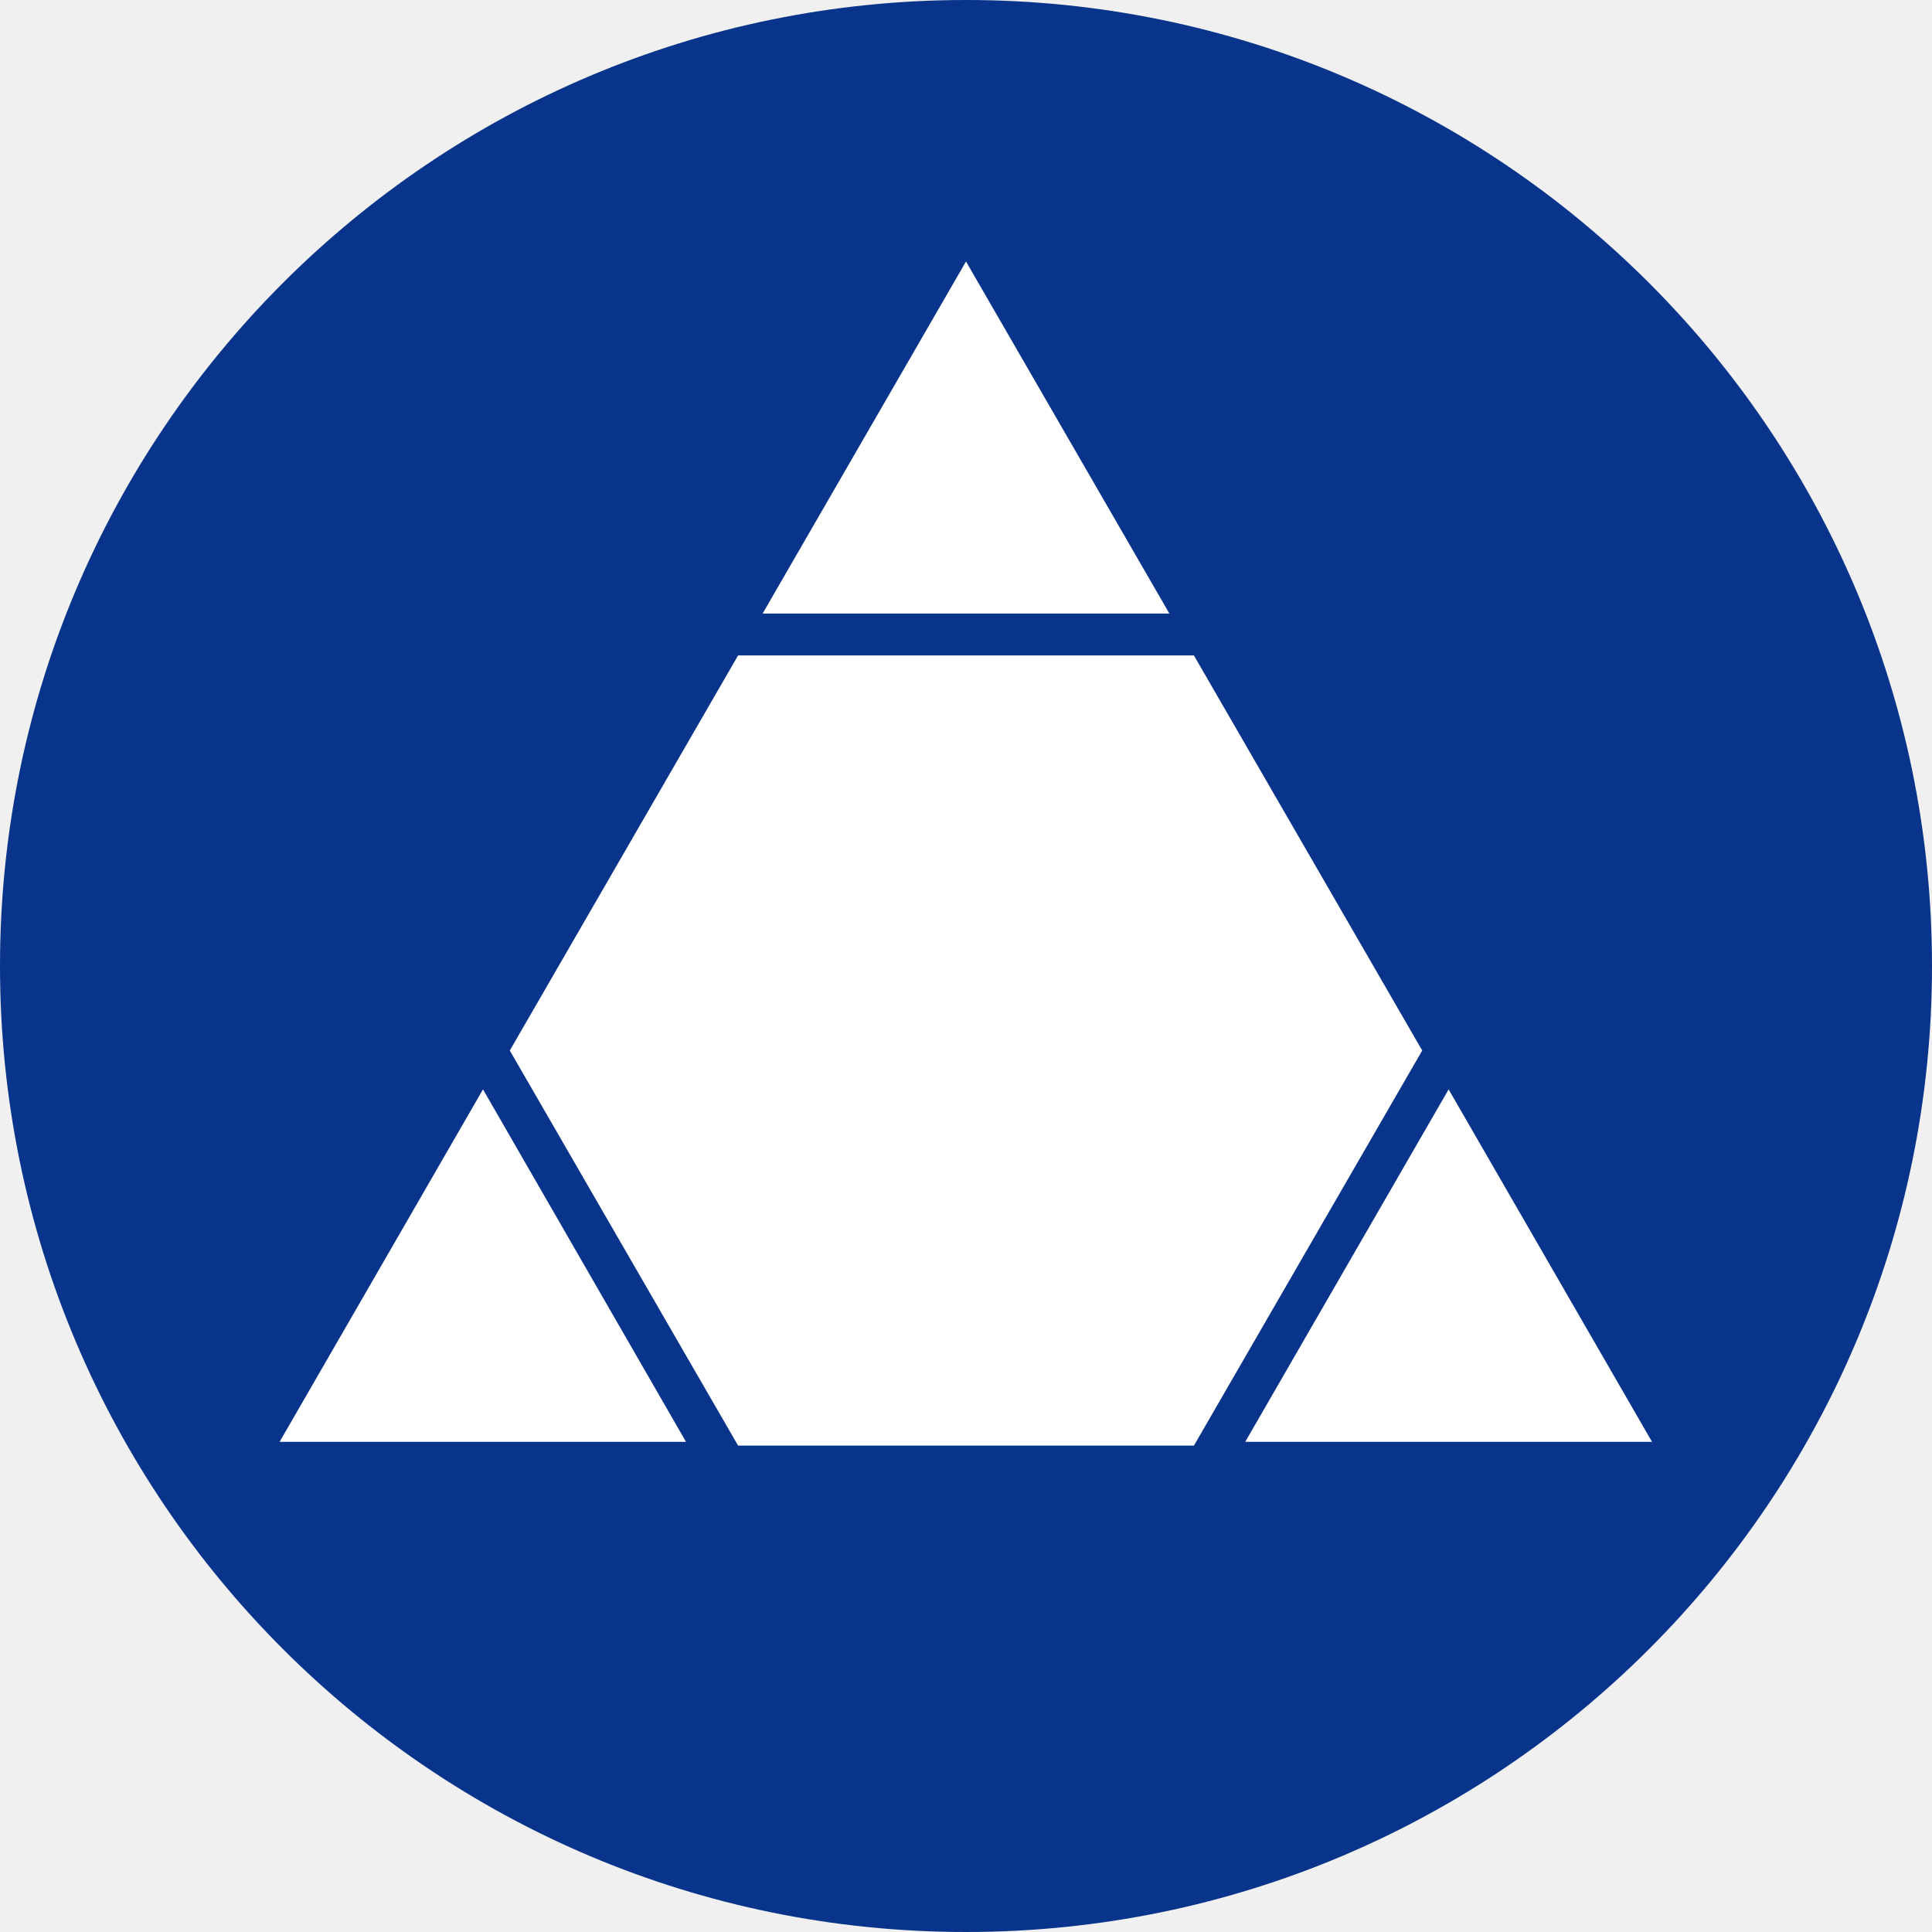
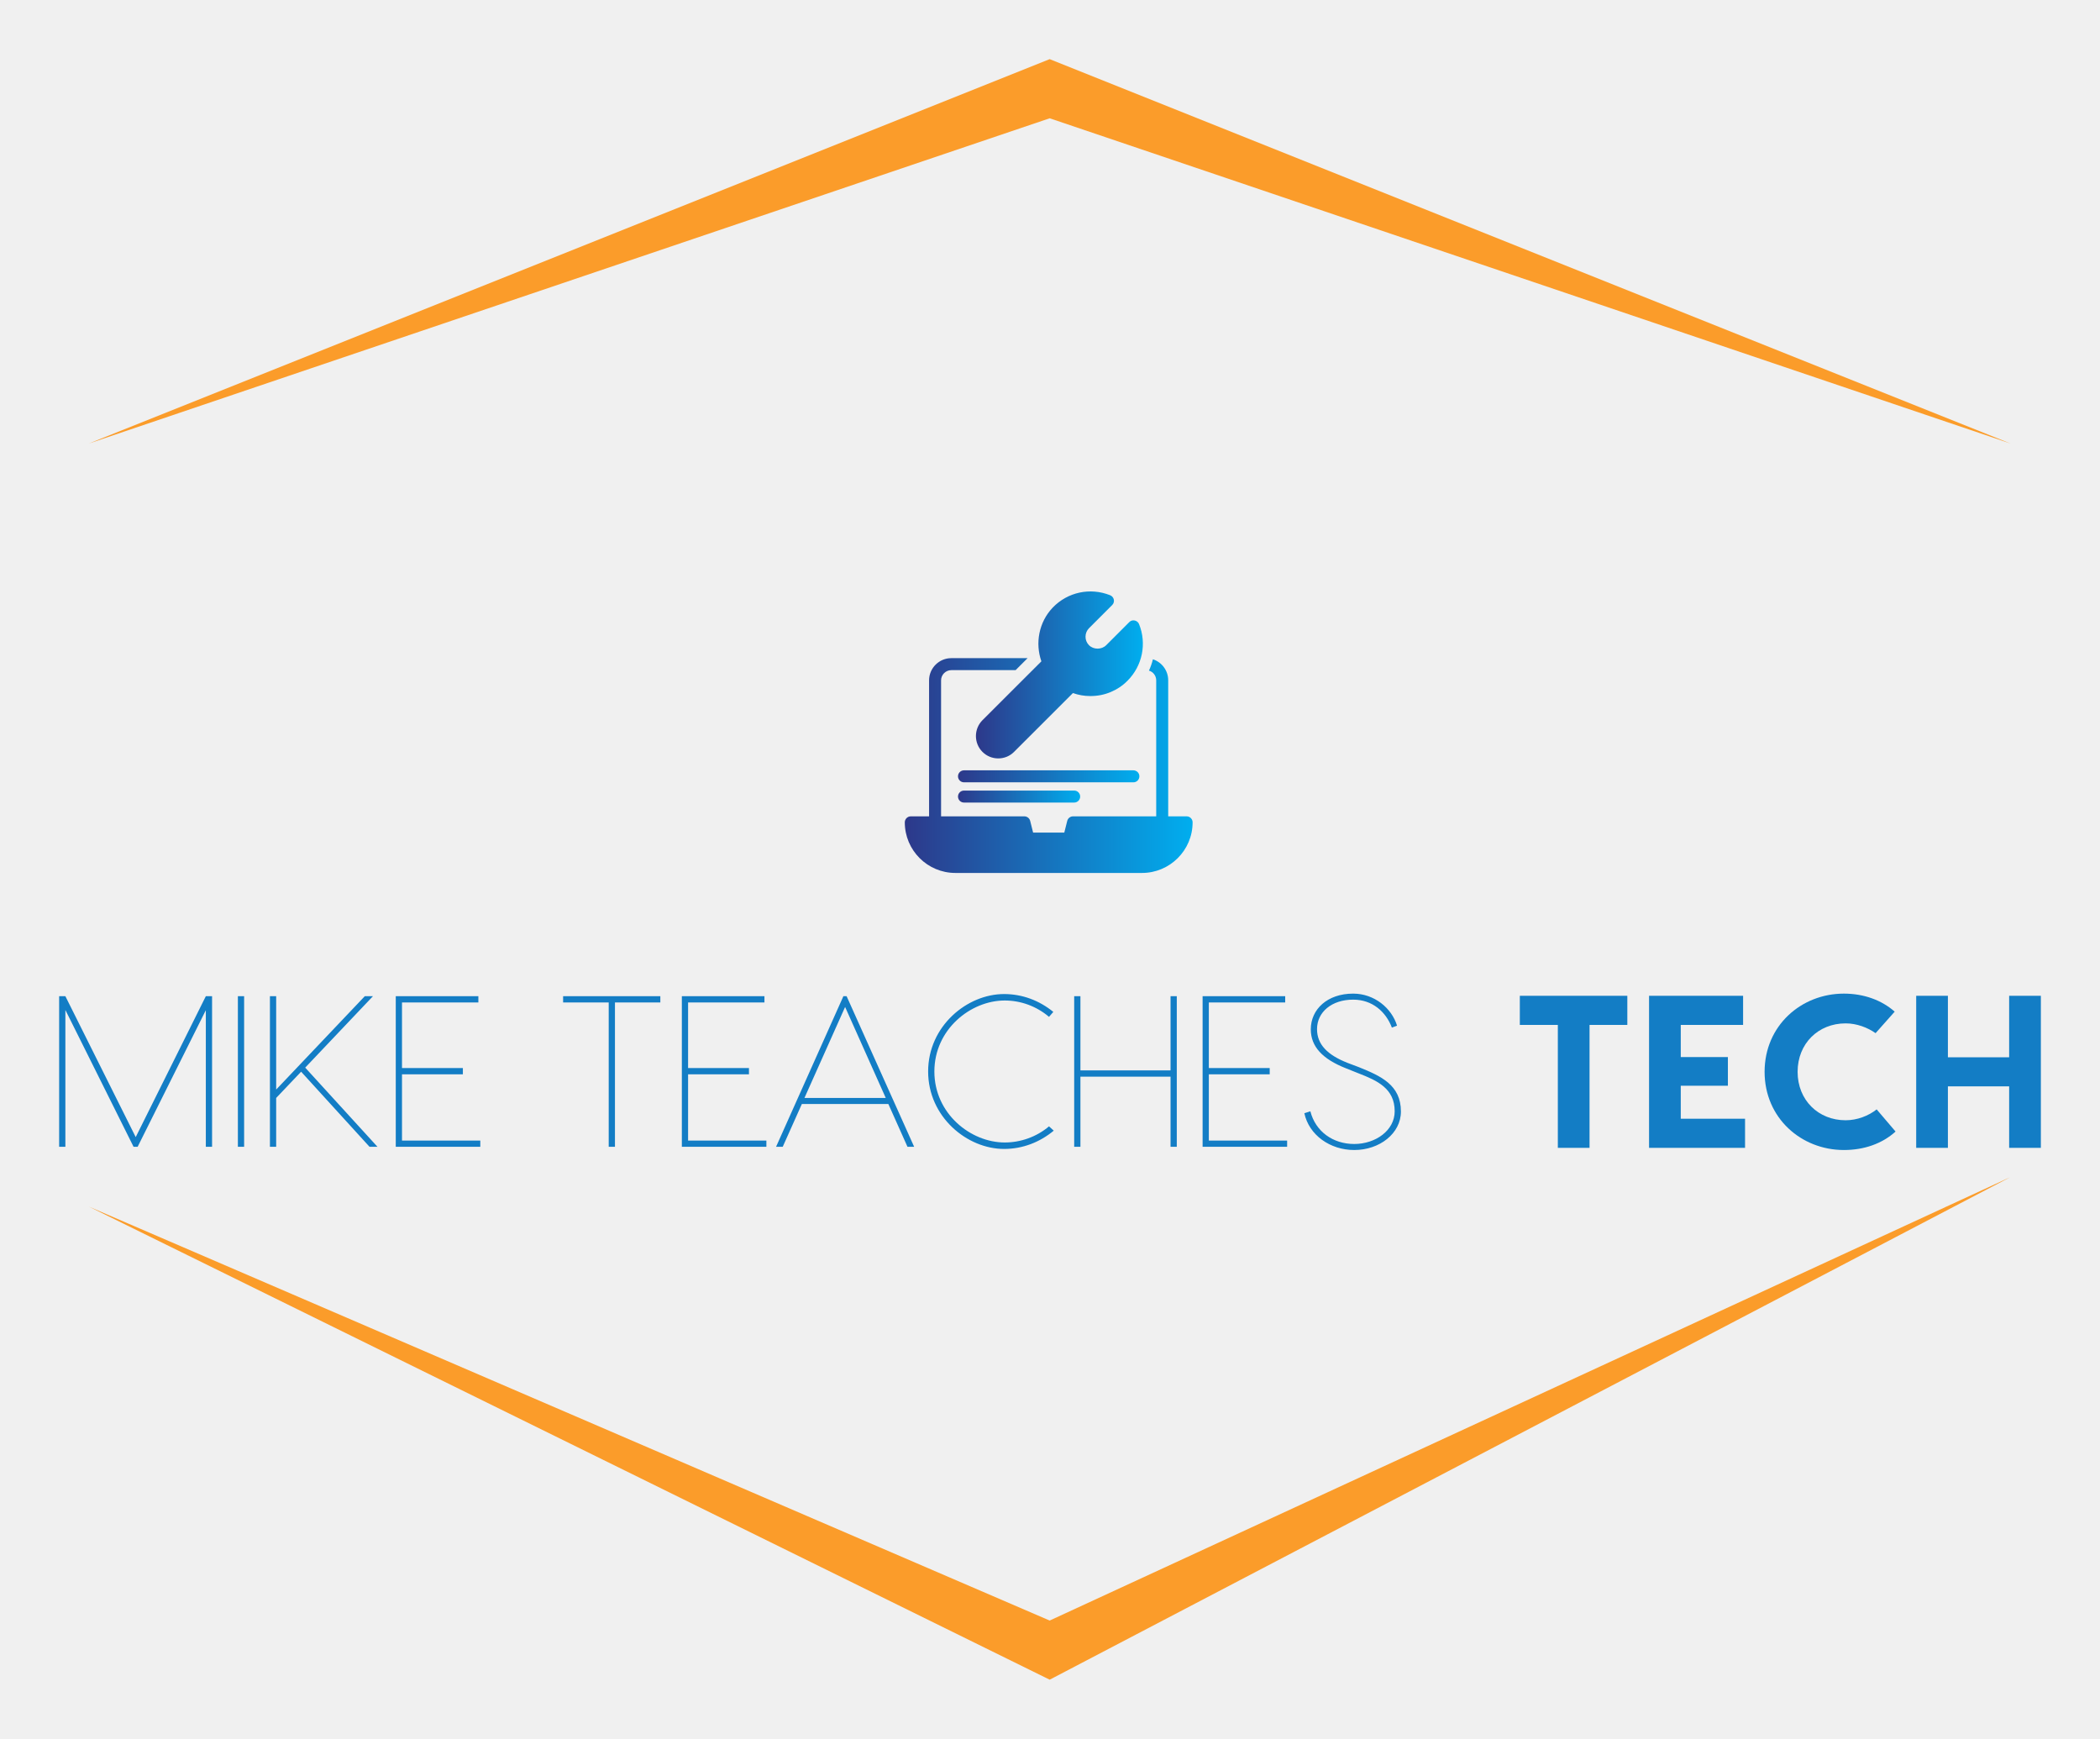
- <svg xmlns="http://www.w3.org/2000/svg" version="1.1" id="レイヤー_1" x="0px" y="0px" viewBox="0 0 512 512" style="enable-background:new 0 0 512 512;" xml:space="preserve">
-   <style type="text/css">
- 	.st0{fill:#09348B;}
- 	.st1{fill:#FFFFFF;}
- </style>
-   <circle class="st0" cx="256" cy="256" r="256" />
-   <polygon class="st1" points="316.4,173.7 195.6,173.7 135.1,278.4 195.6,383.1 316.4,383.1 376.9,278.4 " />
-   <polygon class="st1" points="256,69.3 202.1,162.6 309.9,162.6 " />
-   <polygon class="st1" points="128,288.7 74.1,382.1 181.8,382.1 " />
-   <polygon class="st1" points="383.9,288.7 330,382.1 437.8,382.1 " />
-   <g>
- </g>
-   <g>
- </g>
-   <g>
- </g>
-   <g>
- </g>
-   <g>
- </g>
-   <g>
- </g>
+ <svg xmlns="http://www.w3.org/2000/svg" version="1.1" width="3179.047" height="2631.998" viewBox="0 0 3179.047 2631.998">
+   <g transform="scale(8.952374) translate(10, 10)">
+     <defs id="SvgjsDefs2305">
+       <linearGradient id="SvgjsLinearGradient2314">
+         <stop id="SvgjsStop2315" stop-color="#2d388a" offset="0" />
+         <stop id="SvgjsStop2316" stop-color="#00aeef" offset="1" />
+       </linearGradient>
+     </defs>
+     <g id="SvgjsG2306" featureKey="rootContainer" transform="matrix(1,0,0,1,0,0)" fill="#fb9c2a">
+       <path fill-rule="evenodd" d="M5,65 L167.5,0 L330, 65 L167.5, 10 z M5,194 L167.5,274 L330,189 L167.5, 264 z" />
+     </g>
+     <g id="SvgjsG2307" featureKey="symbolFeature-0" transform="matrix(1.013927,0,0,1.013927,136.9164,83.38089)" fill="url(#SvgjsLinearGradient2314)">
+       <g>
+         <path d="M53,44.032h-3.07V21.352c0-1.64-1.07-3.03-2.55-3.51   C47.22,18.492,47,19.122,46.72,19.732c0.7,0.2,1.21,0.86,1.21,1.62   v22.68H34.06c-0.46,0-0.86,0.32-0.97,0.76l-0.49,1.95h-5.2   l-0.49-1.95c-0.11-0.44-0.51-0.76-0.97-0.76H12.05V21.352   c0-0.93,0.77-1.7,1.71-1.7h10.72l2-2H13.76   c-2.04,0-3.71,1.66-3.71,3.7v22.68H7c-0.55,0-1,0.45-1,1   c0,4.66,3.78,8.44,8.44,8.44h31.12C50.21,53.472,54,49.692,54,45.032   C54,44.482,53.55,44.032,53,44.032z" />
+         <path d="M18.95,28.002c-1.45,1.46-1.45,3.83,0,5.28   c0.73,0.73,1.68,1.09,2.64,1.09c0.95,0,1.91-0.36,2.63-1.09   l9.82-9.81c0.91,0.33,1.89,0.5,2.88,0.5h0.06   c1.17,0,2.29-0.22,3.34-0.66c1.04-0.43,2-1.06,2.82-1.89   c2.48-2.48,3.24-6.18,1.93-9.44c-0.12-0.31-0.4-0.54-0.73-0.61   c-0.33-0.07-0.67,0.03-0.9,0.27l-3.86,3.86   c-0.76,0.75-2.1,0.75-2.85,0c-0.38-0.38-0.59-0.88-0.59-1.42   s0.21-1.05,0.59-1.43l3.86-3.86c0.24-0.23,0.34-0.58,0.27-0.91   C40.79,7.562,40.56,7.282,40.25,7.162c-3.34-1.33-7.09-0.53-9.58,2.06   c-2.32,2.43-2.95,5.94-1.89,8.96L18.95,28.002z" />
+         <path d="M45.123,37.359c0-0.553-0.447-1-1-1h-28.25c-0.552,0-1,0.447-1,1s0.448,1,1,1h28.25   C44.676,38.359,45.123,37.912,45.123,37.359z" />
+         <path d="M15.873,39.734c-0.552,0-1,0.447-1,1s0.448,1,1,1h18.375c0.553,0,1-0.447,1-1s-0.447-1-1-1   H15.873z" />
+       </g>
+     </g>
+     <g id="SvgjsG2308" featureKey="nameLeftFeature-0" transform="matrix(1.818639,0,0,1.818639,-2.182366,147.5246)" fill="#137dc5">
+       <path d="M15.42 6 l0 14 l-0.58 0 l0 -12.7 l-6.34 12.7 l-0.38 0 l-6.34 -12.72 l0 12.72 l-0.58 0 l0 -14 l0.58 0 l6.54 13.1 l6.52 -13.1 l0.58 0 z M18.4 6 l0 14 l-0.58 0 l0 -14 l0.58 0 z M30.06 20 l-6.36 -6.98 l-2.32 2.44 l0 4.54 l-0.58 0 l0 -14 l0.58 0 l0 8.68 l8.24 -8.68 l0.76 0 l-6.3 6.64 l6.72 7.36 l-0.74 0 z M33.08 19.42 l7.28 0 l0 0.58 l-7.68 0 l-0.18 0 l0 -14 l0.58 0 l7.1 0 l0 0.58 l-7.1 0 l0 6.1 l5.66 0 l0 0.58 l-5.66 0 l0 6.16 z M57.1 6 l0 0.58 l-4.22 0 l0 13.42 l-0.58 0 l0 -13.42 l-4.24 0 l0 -0.58 l9.04 0 z M59.68 19.42 l7.28 0 l0 0.58 l-7.68 0 l-0.18 0 l0 -14 l0.58 0 l7.1 0 l0 0.58 l-7.1 0 l0 6.1 l5.66 0 l0 0.58 l-5.66 0 l0 6.16 z M80.08 20 l-1.78 -3.98 l-8.04 0 l-1.78 3.98 l-0.62 0 l6.26 -14 l0.3 0 l6.28 14 l-0.62 0 z M70.5 15.46 l7.56 0 l-3.78 -8.46 z M93.68 18.5 c-1.3 1.08 -2.9 1.7 -4.62 1.7 c-3.44 0 -7.06 -2.98 -7.06 -7.2 s3.62 -7.2 7.06 -7.2 c1.7 0 3.28 0.6 4.58 1.66 l-0.4 0.46 c-1.18 -1 -2.64 -1.52 -4.12 -1.52 c-3.16 0 -6.54 2.68 -6.54 6.6 s3.38 6.6 6.54 6.6 c1.48 0 2.96 -0.52 4.12 -1.5 z M104.54 6 l0.58 0 l0 14 l-0.58 0 l0 -6.52 l-8.38 0 l0 6.52 l-0.58 0 l0 -14 l0.58 0 l0 6.9 l8.38 0 l0 -6.9 z M108.1 19.42 l7.28 0 l0 0.58 l-7.68 0 l-0.18 0 l0 -14 l0.58 0 l7.1 0 l0 0.58 l-7.1 0 l0 6.1 l5.66 0 l0 0.58 l-5.66 0 l0 6.16 z M121.52 5.76 c1.96 0 3.58 1.34 4.08 2.98 l-0.48 0.18 c-0.56 -1.48 -1.82 -2.6 -3.6 -2.6 c-2 0 -3.36 1.16 -3.36 2.74 c0 1.42 0.96 2.4 2.84 3.14 l1.06 0.4 c2.02 0.82 3.9 1.64 3.9 4.12 c0 2.04 -1.98 3.58 -4.34 3.58 c-2.24 0 -4.2 -1.38 -4.64 -3.42 l0.56 -0.18 c0.48 1.88 2.1 3.04 4.08 3.04 s3.76 -1.26 3.76 -3.04 c0 -2.1 -1.58 -2.84 -3.34 -3.52 l-1.2 -0.48 c-2.18 -0.86 -3.26 -2.02 -3.26 -3.62 c0 -1.86 1.54 -3.32 3.94 -3.32 z" />
+     </g>
+     <g id="SvgjsG2309" featureKey="nameRightFeature-0" transform="matrix(1.83632,0,0,1.83632,234.513,147.3493)" fill="#137dc5">
+       <path d="M16.7 6 l0 2.68 l-3.48 0 l0 11.32 l-2.92 0 l0 -11.32 l-3.5 0 l0 -2.68 l9.9 0 z M21.62 17.32 l5.92 0 l0 2.68 l-6.32 0 l-2.52 0 l0 -14 l2.92 0 l5.74 0 l0 2.68 l-5.74 0 l0 2.96 l4.34 0 l0 2.64 l-4.34 0 l0 3.04 z M41.4 18.5 c-1.24 1.12 -2.9 1.7 -4.76 1.7 c-3.92 0 -7.3 -2.94 -7.3 -7.2 s3.38 -7.2 7.3 -7.2 c1.84 0 3.48 0.6 4.68 1.66 l-1.76 1.98 c-0.74 -0.52 -1.74 -0.9 -2.76 -0.9 c-2.52 0 -4.42 1.86 -4.42 4.46 s1.9 4.46 4.42 4.46 c1.06 0 2.1 -0.4 2.86 -1 z M51.86 6 l2.92 0 l0 14 l-2.92 0 l0 -5.66 l-5.64 0 l0 5.66 l-2.92 0 l0 -14 l2.92 0 l0 5.66 l5.64 0 l0 -5.66 z" />
+     </g>
+   </g>
</svg>
